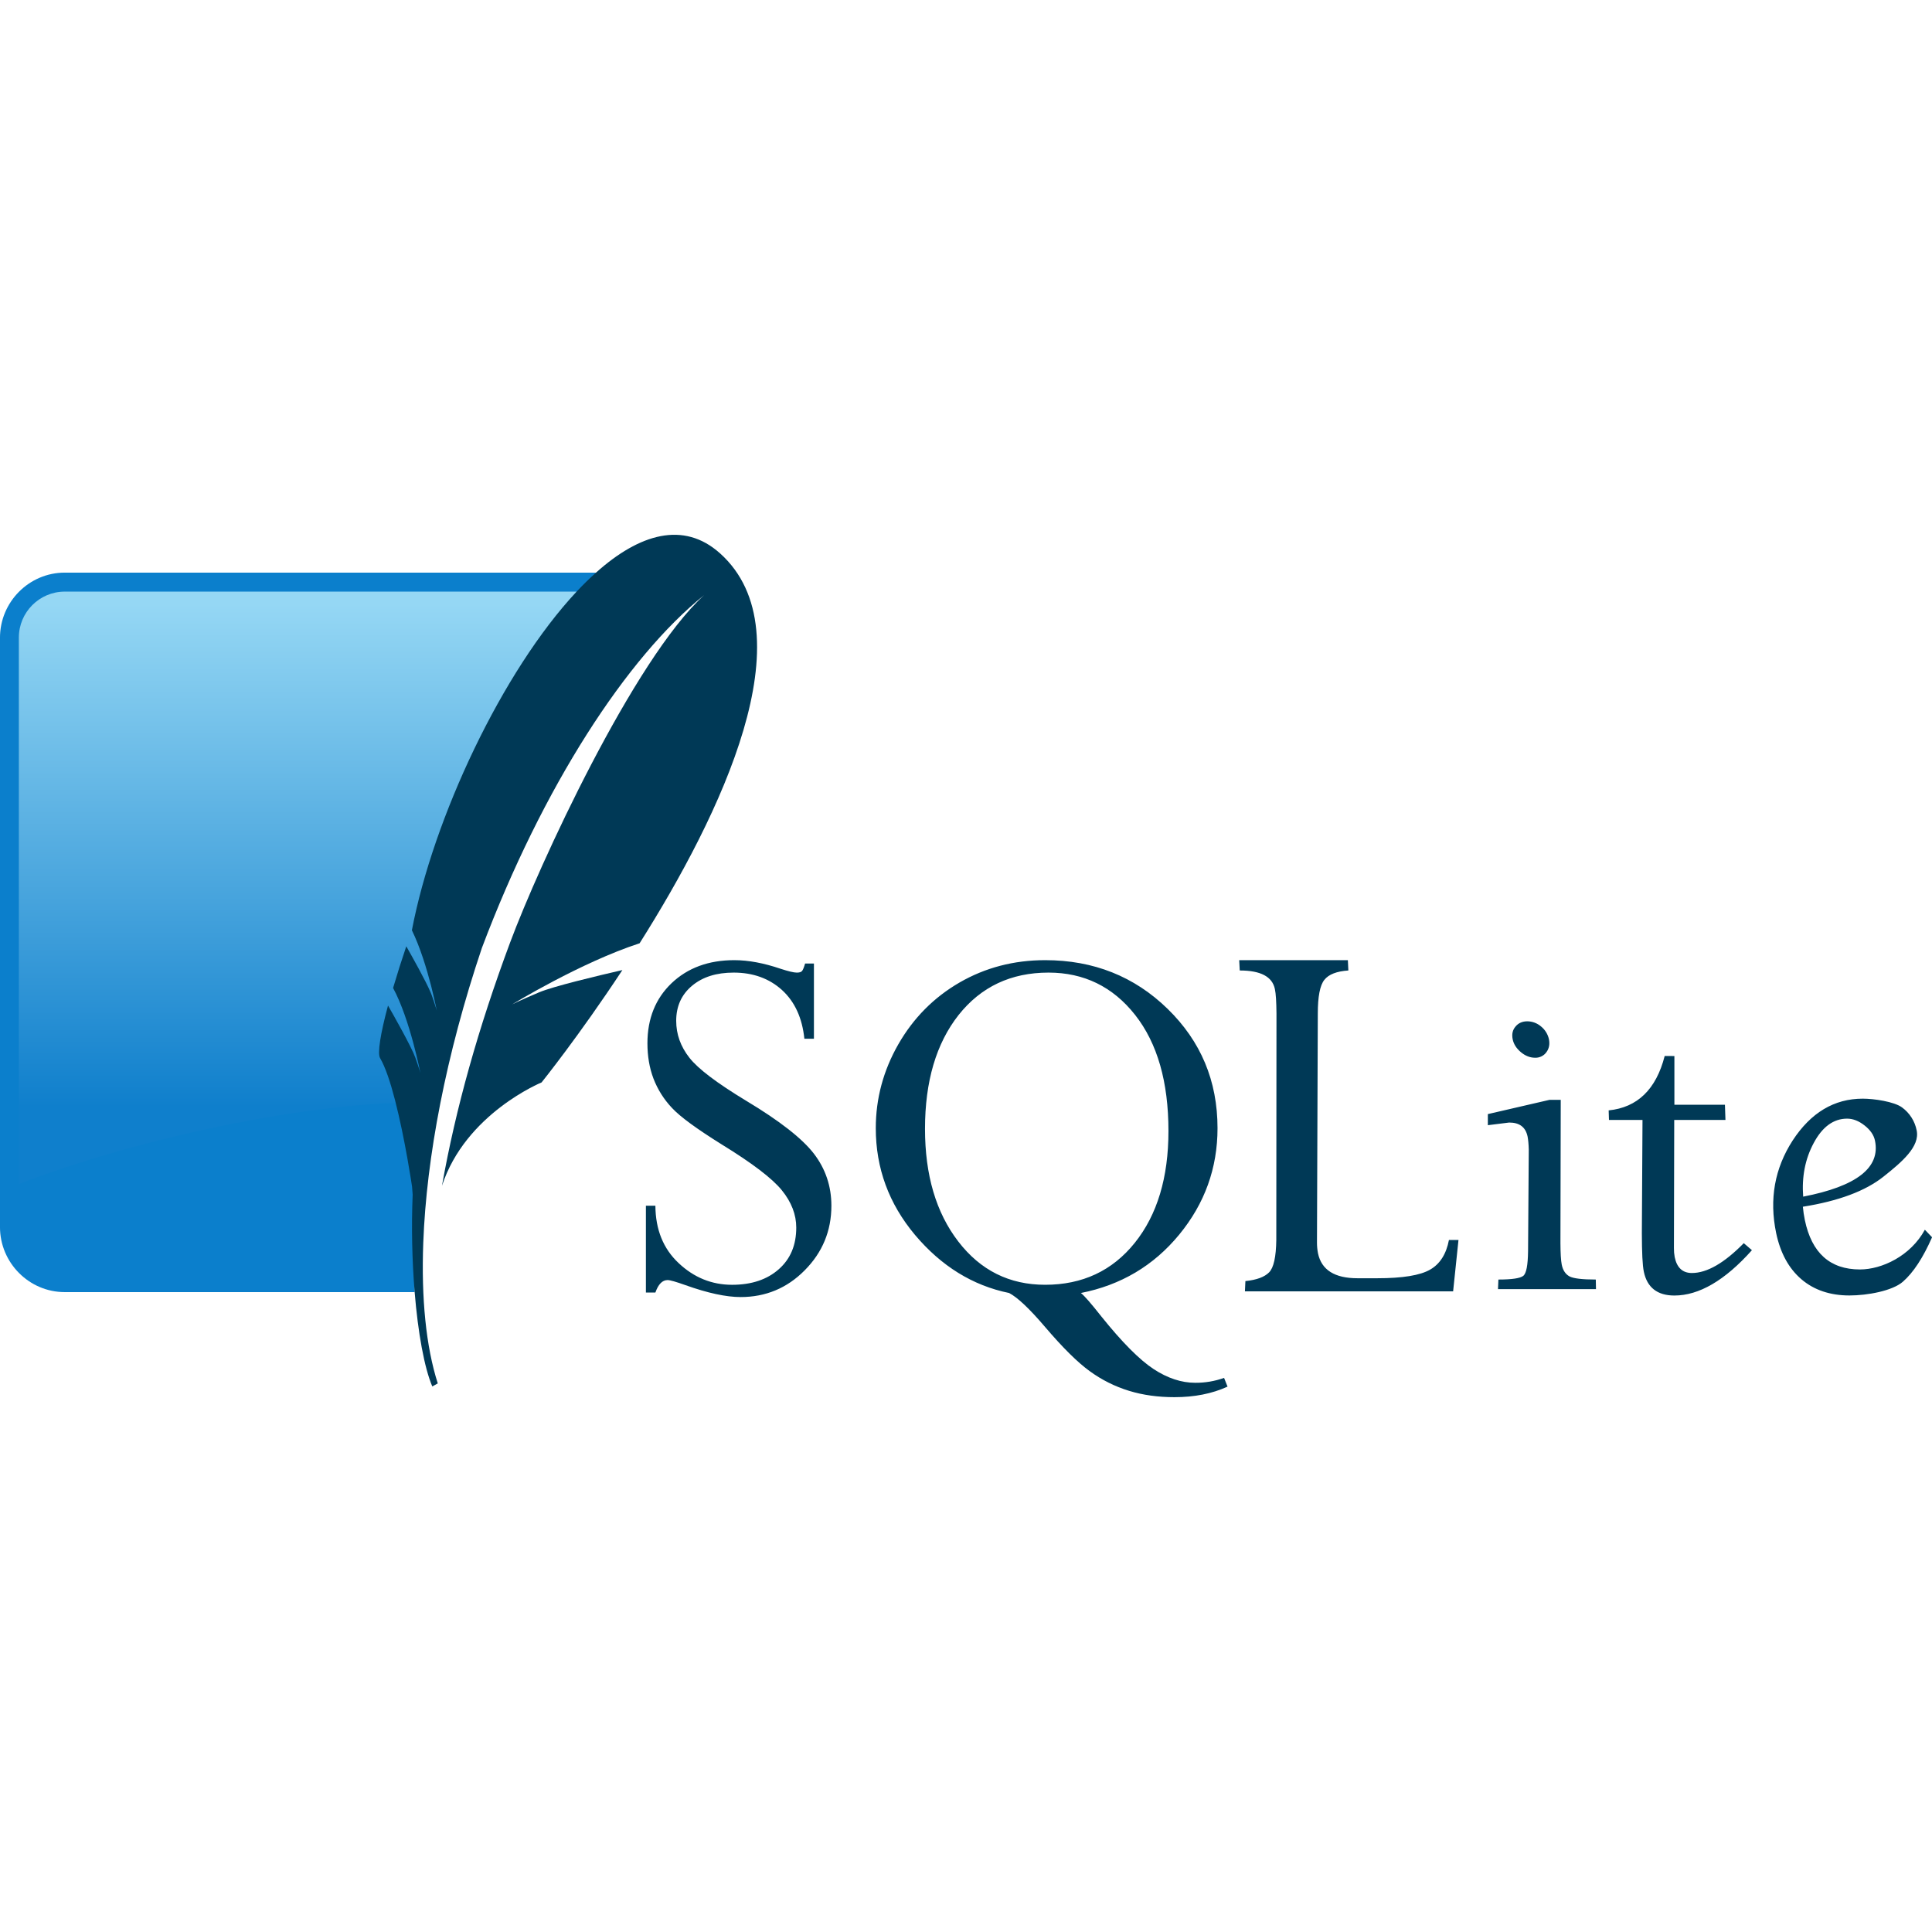
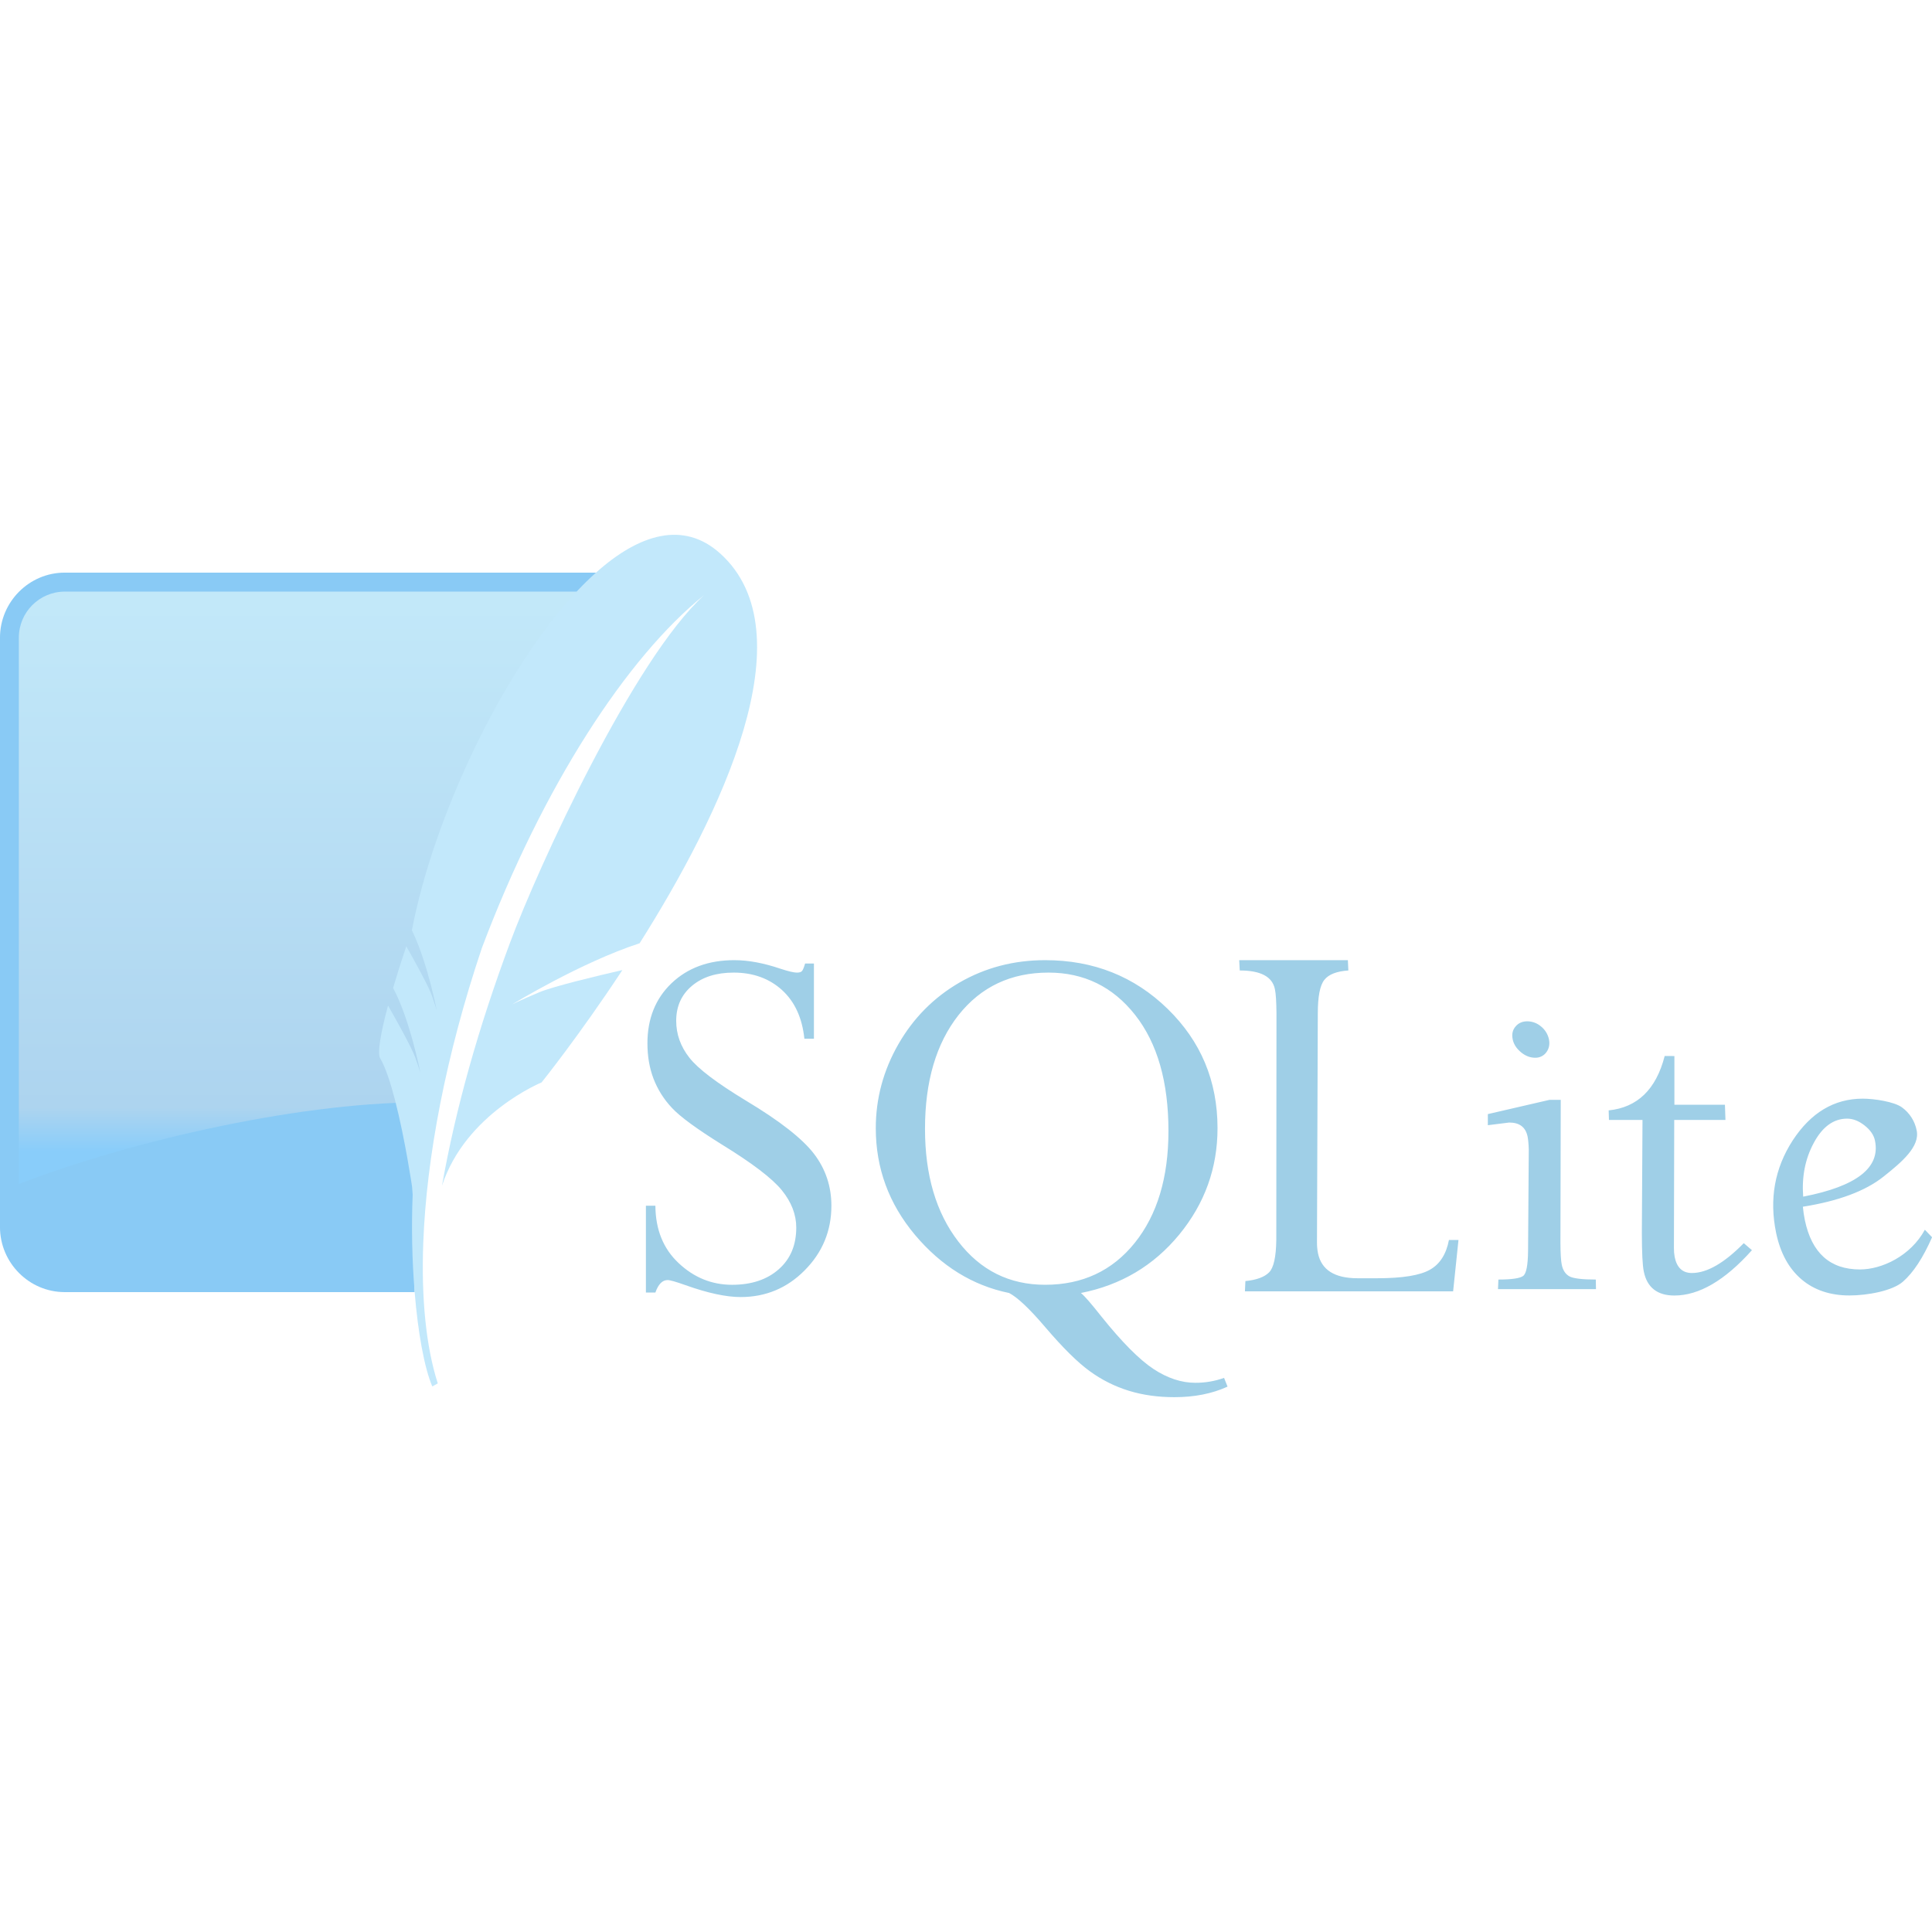
<svg xmlns="http://www.w3.org/2000/svg" width="undefined" height="undefined" viewBox="0 0 128 128">
  <defs>
    <linearGradient id="deviconSqliteWordmark0" x1="-15.615" x2="-6.741" y1="-9.108" y2="-9.108" gradientTransform="matrix(0 4.0868 -4.0632 0 -14.448 103.81)" gradientUnits="userSpaceOnUse">
-       <stop offset="0" stop-color="#95d7f4" />
-       <stop offset=".92" stop-color="#0f7fcc" />
-       <stop offset="1" stop-color="#0f7fcc" />
+       <stop offset="0" stop-color="#c2e8f9" />
+       <stop offset=".92" stop-color="#add4ef" />
+       <stop offset="1" stop-color="#89cdfa" />
    </linearGradient>
  </defs>
-   <path fill="#003956" d="M48.648 63.613c-1.703 0-3.09.512-4.156 1.527c-1.063 1.016-1.598 2.348-1.598 3.98c0 .845.129 1.618.395 2.325a5.894 5.894 0 0 0 1.23 1.957c.55.594 1.656 1.395 3.3 2.422c2.024 1.242 3.345 2.25 3.981 3.035s.954 1.61.954 2.469c0 1.148-.375 2.07-1.153 2.758c-.773.687-1.808 1.035-3.097 1.035c-1.352 0-2.532-.484-3.543-1.438c-1.016-.953-1.528-2.214-1.54-3.8h-.628v5.75h.628c.192-.547.461-.825.809-.825c.168 0 .559.114 1.172.332c1.488.532 2.707.793 3.668.793c1.652 0 3.07-.586 4.242-1.77c1.176-1.183 1.77-2.612 1.77-4.28c0-1.293-.391-2.446-1.157-3.446c-.773-1.004-2.265-2.175-4.5-3.515c-1.921-1.164-3.171-2.106-3.75-2.844s-.875-1.55-.875-2.445c0-.973.356-1.746 1.055-2.328c.695-.579 1.606-.868 2.754-.868c1.281 0 2.356.387 3.203 1.157c.848.777 1.336 1.847 1.48 3.226h.633v-4.984h-.585c-.075.258-.141.418-.2.492c-.062.074-.172.11-.347.11c-.2 0-.563-.087-1.078-.255c-1.106-.375-2.125-.57-3.067-.57zm20.598 0c-2.078 0-3.965.496-5.672 1.48c-1.707.989-3.058 2.352-4.058 4.094c-.993 1.739-1.493 3.59-1.493 5.559c0 2.644.864 5.004 2.598 7.07c1.742 2.067 3.82 3.356 6.234 3.848c.555.289 1.348 1.035 2.383 2.25c1.16 1.36 2.149 2.344 2.961 2.93a8.746 8.746 0 0 0 2.61 1.304c.921.282 1.921.418 3.003.418c1.309 0 2.485-.226 3.516-.699l-.23-.578a5.566 5.566 0 0 1-1.915.324c-.91 0-1.835-.305-2.761-.914s-2.086-1.773-3.461-3.488c-.649-.824-1.098-1.344-1.348-1.547c2.64-.52 4.817-1.805 6.512-3.867s2.539-4.414 2.539-7.051c0-3.133-1.106-5.762-3.305-7.906c-2.199-2.145-4.906-3.227-8.113-3.227zm12.855 0l.035.684c1.383 0 2.156.406 2.328 1.23c.067.297.098.844.106 1.625l-.012 15c-.016 1.121-.172 1.836-.477 2.145c-.304.308-.824.503-1.57.578l-.031.68h13.793l.355-3.403h-.632c-.176.926-.59 1.59-1.25 1.965c-.657.379-1.82.57-3.5.57h-1.309c-1.512 0-2.387-.55-2.617-1.656a3.677 3.677 0 0 1-.067-.715l.055-15.164c0-1.117.14-1.867.434-2.234c.289-.367.824-.57 1.59-.621l-.032-.684zm-12.633.824c2.34 0 4.258.93 5.734 2.801c1.48 1.879 2.211 4.445 2.211 7.695c0 3.082-.742 5.551-2.23 7.407c-1.489 1.855-3.473 2.78-5.938 2.78c-2.367 0-4.285-.952-5.758-2.87c-1.472-1.914-2.203-4.399-2.203-7.461c0-3.14.739-5.656 2.223-7.54c1.485-1.874 3.473-2.812 5.961-2.812zm31.723 3.227c-.332 0-.594.117-.781.344c-.2.23-.258.507-.192.843c.067.332.254.614.547.86c.285.238.602.367.938.367a.884.884 0 0 0 .75-.367c.18-.246.234-.528.168-.86a1.497 1.497 0 0 0-.52-.843a1.415 1.415 0 0 0-.91-.344zm9.098 2.3c-.567 2.212-1.809 3.41-3.711 3.602l.02.633h2.222l-.043 7.496c.004 1.281.04 2.133.133 2.567c.219 1.039.894 1.57 2.023 1.57c1.633 0 3.348-1 5.137-3.004l-.54-.465c-1.292 1.316-2.437 1.977-3.437 1.977c-.617 0-.996-.352-1.14-1.055a3.007 3.007 0 0 1-.051-.602l.02-8.484h3.394l-.035-1.008h-3.348v-3.226zm13.125 2.825c-1.899 0-3.442.93-4.645 2.77c-1.191 1.843-1.562 3.886-1.094 6.136c.278 1.316.829 2.336 1.672 3.059c.84.718 1.91 1.074 3.184 1.074c1.187 0 2.84-.301 3.539-.91c.695-.606 1.34-1.594 1.934-2.946l-.477-.5c-.95 1.75-2.86 2.633-4.3 2.633c-1.985 0-3.196-1.094-3.65-3.265a7.612 7.612 0 0 1-.132-.891c2.36-.375 4.145-1.04 5.348-2c1.21-.961 2.418-1.984 2.191-3.059a2.469 2.469 0 0 0-.973-1.523c-.515-.379-1.851-.578-2.597-.578zm-20.75.078l-4.09.945v.735l1.414-.176c.688 0 1.09.308 1.219.93c.039.21.07.5.078.867l-.047 6.73c-.012.926-.113 1.469-.32 1.633c-.207.16-.754.242-1.645.242l-.027.637h6.492l-.012-.637c-.898 0-1.484-.07-1.746-.21c-.254-.141-.433-.391-.511-.778c-.055-.277-.082-.758-.086-1.422l.02-9.496zm19.71 1.246c.395 0 .778.152 1.16.453c.384.3.614.64.688 1.004c.371 1.785-1.207 3.023-4.757 3.711c-.098-1.305.125-2.488.699-3.555c.57-1.07 1.312-1.613 2.21-1.613z" />
-   <path fill="#0b7fcc" d="M39.492 37.938H4.289c-2.36 0-4.29 1.941-4.29 4.313v39.043c0 2.37 1.93 4.312 4.29 4.312h23.184c-.262-11.602 3.676-34.117 12.02-47.672z" />
+   <path fill="#9fcfe7" d="M48.648 63.613c-1.703 0-3.09.512-4.156 1.527c-1.063 1.016-1.598 2.348-1.598 3.98c0 .845.129 1.618.395 2.325a5.894 5.894 0 0 0 1.23 1.957c.55.594 1.656 1.395 3.3 2.422c2.024 1.242 3.345 2.25 3.981 3.035s.954 1.61.954 2.469c0 1.148-.375 2.07-1.153 2.758c-.773.687-1.808 1.035-3.097 1.035c-1.352 0-2.532-.484-3.543-1.438c-1.016-.953-1.528-2.214-1.54-3.8h-.628v5.75h.628c.192-.547.461-.825.809-.825c.168 0 .559.114 1.172.332c1.488.532 2.707.793 3.668.793c1.652 0 3.07-.586 4.242-1.77c1.176-1.183 1.77-2.612 1.77-4.28c0-1.293-.391-2.446-1.157-3.446c-.773-1.004-2.265-2.175-4.5-3.515c-1.921-1.164-3.171-2.106-3.75-2.844s-.875-1.55-.875-2.445c0-.973.356-1.746 1.055-2.328c.695-.579 1.606-.868 2.754-.868c1.281 0 2.356.387 3.203 1.157c.848.777 1.336 1.847 1.48 3.226h.633v-4.984h-.585c-.075.258-.141.418-.2.492c-.062.074-.172.11-.347.11c-.2 0-.563-.087-1.078-.255c-1.106-.375-2.125-.57-3.067-.57zm20.598 0c-2.078 0-3.965.496-5.672 1.48c-1.707.989-3.058 2.352-4.058 4.094c-.993 1.739-1.493 3.59-1.493 5.559c0 2.644.864 5.004 2.598 7.07c1.742 2.067 3.82 3.356 6.234 3.848c.555.289 1.348 1.035 2.383 2.25c1.16 1.36 2.149 2.344 2.961 2.93a8.746 8.746 0 0 0 2.61 1.304c.921.282 1.921.418 3.003.418c1.309 0 2.485-.226 3.516-.699l-.23-.578a5.566 5.566 0 0 1-1.915.324c-.91 0-1.835-.305-2.761-.914s-2.086-1.773-3.461-3.488c-.649-.824-1.098-1.344-1.348-1.547c2.64-.52 4.817-1.805 6.512-3.867s2.539-4.414 2.539-7.051c0-3.133-1.106-5.762-3.305-7.906c-2.199-2.145-4.906-3.227-8.113-3.227zm12.855 0l.035.684c1.383 0 2.156.406 2.328 1.23c.067.297.098.844.106 1.625l-.012 15c-.016 1.121-.172 1.836-.477 2.145c-.304.308-.824.503-1.57.578l-.031.68h13.793l.355-3.403h-.632c-.176.926-.59 1.59-1.25 1.965c-.657.379-1.82.57-3.5.57h-1.309c-1.512 0-2.387-.55-2.617-1.656a3.677 3.677 0 0 1-.067-.715l.055-15.164c0-1.117.14-1.867.434-2.234c.289-.367.824-.57 1.59-.621l-.032-.684zm-12.633.824c2.34 0 4.258.93 5.734 2.801c1.48 1.879 2.211 4.445 2.211 7.695c0 3.082-.742 5.551-2.23 7.407c-1.489 1.855-3.473 2.78-5.938 2.78c-2.367 0-4.285-.952-5.758-2.87c-1.472-1.914-2.203-4.399-2.203-7.461c0-3.14.739-5.656 2.223-7.54c1.485-1.874 3.473-2.812 5.961-2.812zm31.723 3.227c-.332 0-.594.117-.781.344c-.2.23-.258.507-.192.843c.067.332.254.614.547.86c.285.238.602.367.938.367a.884.884 0 0 0 .75-.367c.18-.246.234-.528.168-.86a1.497 1.497 0 0 0-.52-.843a1.415 1.415 0 0 0-.91-.344zm9.098 2.3c-.567 2.212-1.809 3.41-3.711 3.602l.02.633h2.222l-.043 7.496c.004 1.281.04 2.133.133 2.567c.219 1.039.894 1.57 2.023 1.57c1.633 0 3.348-1 5.137-3.004l-.54-.465c-1.292 1.316-2.437 1.977-3.437 1.977c-.617 0-.996-.352-1.14-1.055a3.007 3.007 0 0 1-.051-.602l.02-8.484h3.394l-.035-1.008h-3.348v-3.226zm13.125 2.825c-1.899 0-3.442.93-4.645 2.77c-1.191 1.843-1.562 3.886-1.094 6.136c.278 1.316.829 2.336 1.672 3.059c.84.718 1.91 1.074 3.184 1.074c1.187 0 2.84-.301 3.539-.91c.695-.606 1.34-1.594 1.934-2.946l-.477-.5c-.95 1.75-2.86 2.633-4.3 2.633c-1.985 0-3.196-1.094-3.65-3.265a7.612 7.612 0 0 1-.132-.891c2.36-.375 4.145-1.04 5.348-2c1.21-.961 2.418-1.984 2.191-3.059a2.469 2.469 0 0 0-.973-1.523c-.515-.379-1.851-.578-2.597-.578zm-20.75.078l-4.09.945v.735l1.414-.176c.688 0 1.09.308 1.219.93c.039.21.07.5.078.867l-.047 6.73c-.012.926-.113 1.469-.32 1.633c-.207.16-.754.242-1.645.242l-.027.637h6.492l-.012-.637c-.898 0-1.484-.07-1.746-.21c-.254-.141-.433-.391-.511-.778c-.055-.277-.082-.758-.086-1.422l.02-9.496zm19.71 1.246c.395 0 .778.152 1.16.453c.384.3.614.64.688 1.004c.371 1.785-1.207 3.023-4.757 3.711c-.098-1.305.125-2.488.699-3.555c.57-1.07 1.312-1.613 2.21-1.613z" />
+   <path fill="#89caf5" d="M39.492 37.938H4.289c-2.36 0-4.29 1.941-4.29 4.313v39.043c0 2.37 1.93 4.312 4.29 4.312h23.184c-.262-11.602 3.676-34.117 12.02-47.672z" />
  <path fill="url(#deviconSqliteWordmark0)" d="M38.207 39.195H4.289a3.048 3.048 0 0 0-3.04 3.055v36.195c7.685-2.965 19.212-5.528 27.185-5.406c1.605-8.43 6.312-24.942 9.773-33.849z" />
-   <path fill="#003956" d="M47.699 36.656c-2.41-2.16-5.332-1.293-8.207 1.277c-.43.383-.86.805-1.285 1.258c-4.926 5.262-9.5 15-10.918 22.441c.55 1.125.984 2.566 1.27 3.668a40.633 40.633 0 0 1 .382 1.656s-.047-.172-.226-.699l-.122-.348a1.81 1.81 0 0 0-.074-.183c-.32-.754-1.21-2.34-1.601-3.031a70.465 70.465 0 0 0-.875 2.761c1.125 2.078 1.812 5.645 1.812 5.645s-.055-.234-.34-1.035c-.254-.715-1.507-2.926-1.808-3.446c-.508 1.891-.707 3.164-.528 3.477c.356.602.696 1.637.993 2.79c.668 2.585 1.128 5.73 1.128 5.73l.04.53a53.477 53.477 0 0 0 .132 6.462c.22 2.691.64 5.004 1.168 6.246l.364-.2c-.782-2.44-1.098-5.64-.961-9.327c.21-5.637 1.5-12.438 3.882-19.52c4.032-10.7 9.614-19.281 14.727-23.38c-4.66 4.235-10.965 17.935-12.855 23.013c-2.113 5.675-3.609 11.008-4.515 16.12c1.562-4.789 6.598-6.847 6.598-6.847s2.468-3.063 5.355-7.445c-1.727.398-4.57 1.078-5.52 1.476c-1.406.594-1.78.797-1.78.797s4.546-2.781 8.44-4.047c5.364-8.492 11.208-20.559 5.325-25.84" />
+   <path fill="#c2e8fb" d="M47.699 36.656c-2.41-2.16-5.332-1.293-8.207 1.277c-.43.383-.86.805-1.285 1.258c-4.926 5.262-9.5 15-10.918 22.441c.55 1.125.984 2.566 1.27 3.668a40.633 40.633 0 0 1 .382 1.656s-.047-.172-.226-.699l-.122-.348a1.81 1.81 0 0 0-.074-.183c-.32-.754-1.21-2.34-1.601-3.031a70.465 70.465 0 0 0-.875 2.761c1.125 2.078 1.812 5.645 1.812 5.645s-.055-.234-.34-1.035c-.254-.715-1.507-2.926-1.808-3.446c-.508 1.891-.707 3.164-.528 3.477c.356.602.696 1.637.993 2.79c.668 2.585 1.128 5.73 1.128 5.73l.04.53a53.477 53.477 0 0 0 .132 6.462c.22 2.691.64 5.004 1.168 6.246l.364-.2c-.782-2.44-1.098-5.64-.961-9.327c.21-5.637 1.5-12.438 3.882-19.52c4.032-10.7 9.614-19.281 14.727-23.38c-4.66 4.235-10.965 17.935-12.855 23.013c-2.113 5.675-3.609 11.008-4.515 16.12c1.562-4.789 6.598-6.847 6.598-6.847s2.468-3.063 5.355-7.445c-1.727.398-4.57 1.078-5.52 1.476c-1.406.594-1.78.797-1.78.797s4.546-2.781 8.44-4.047c5.364-8.492 11.208-20.559 5.325-25.84" />
</svg>
